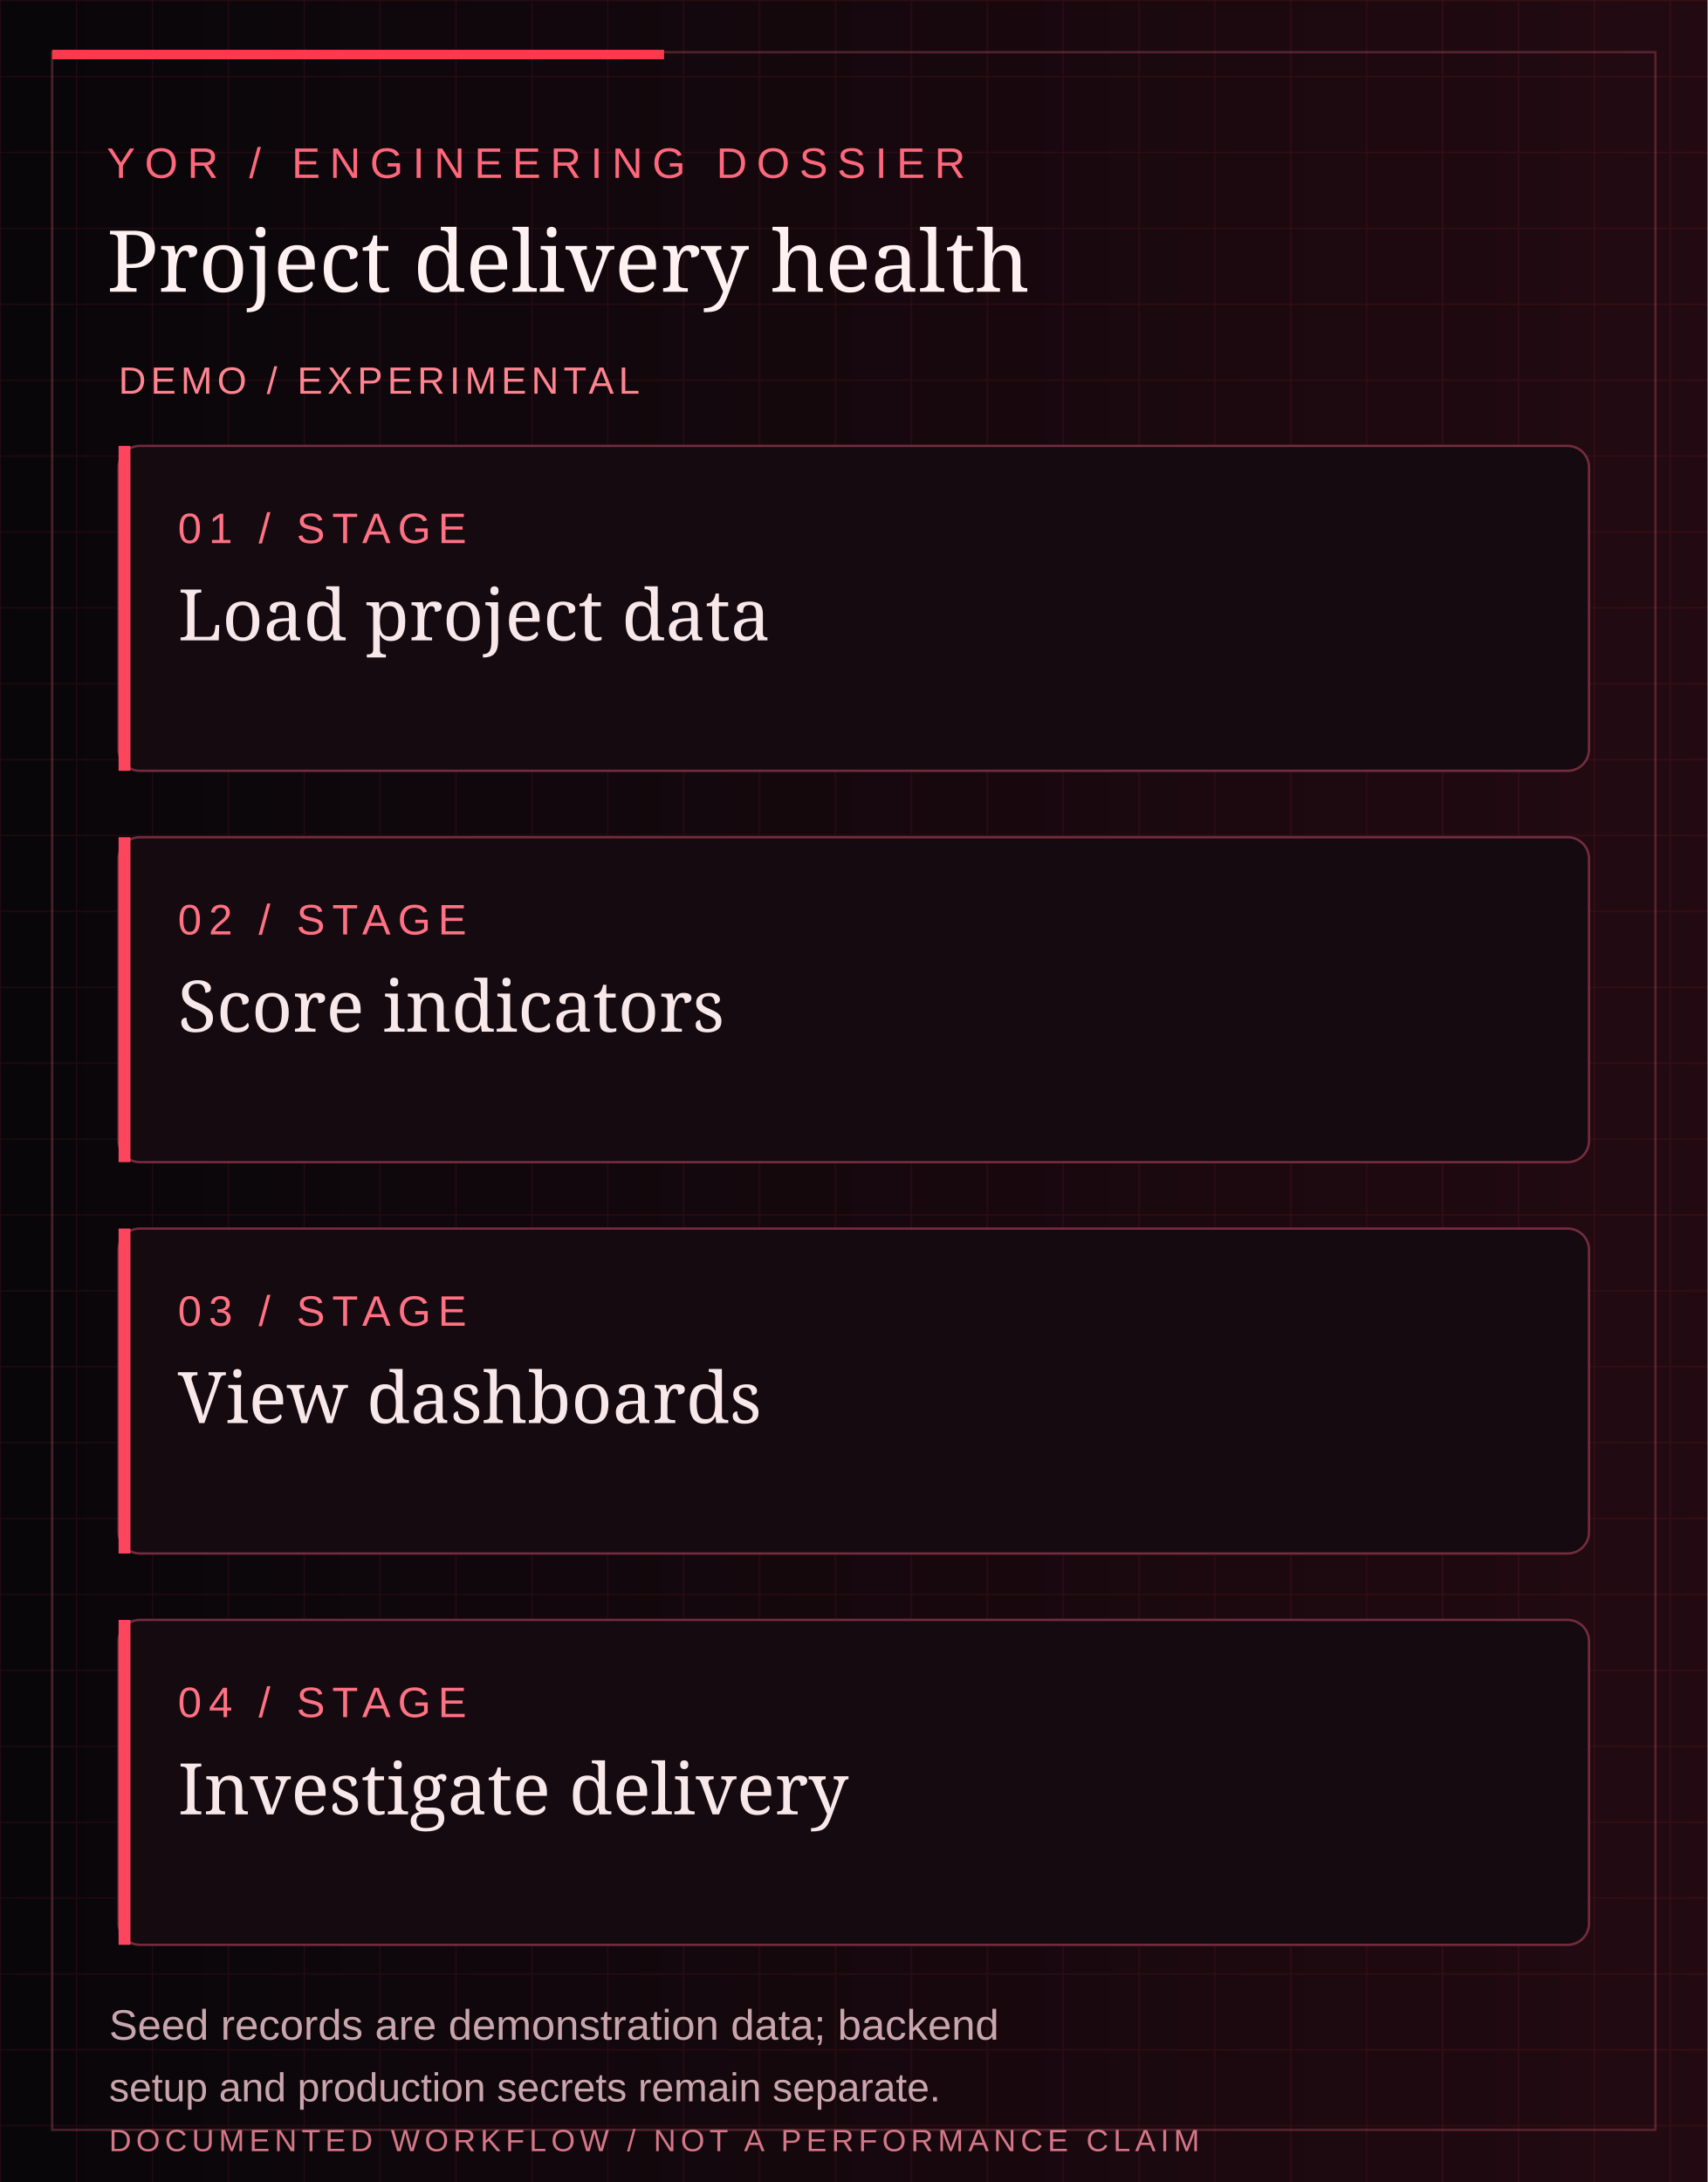
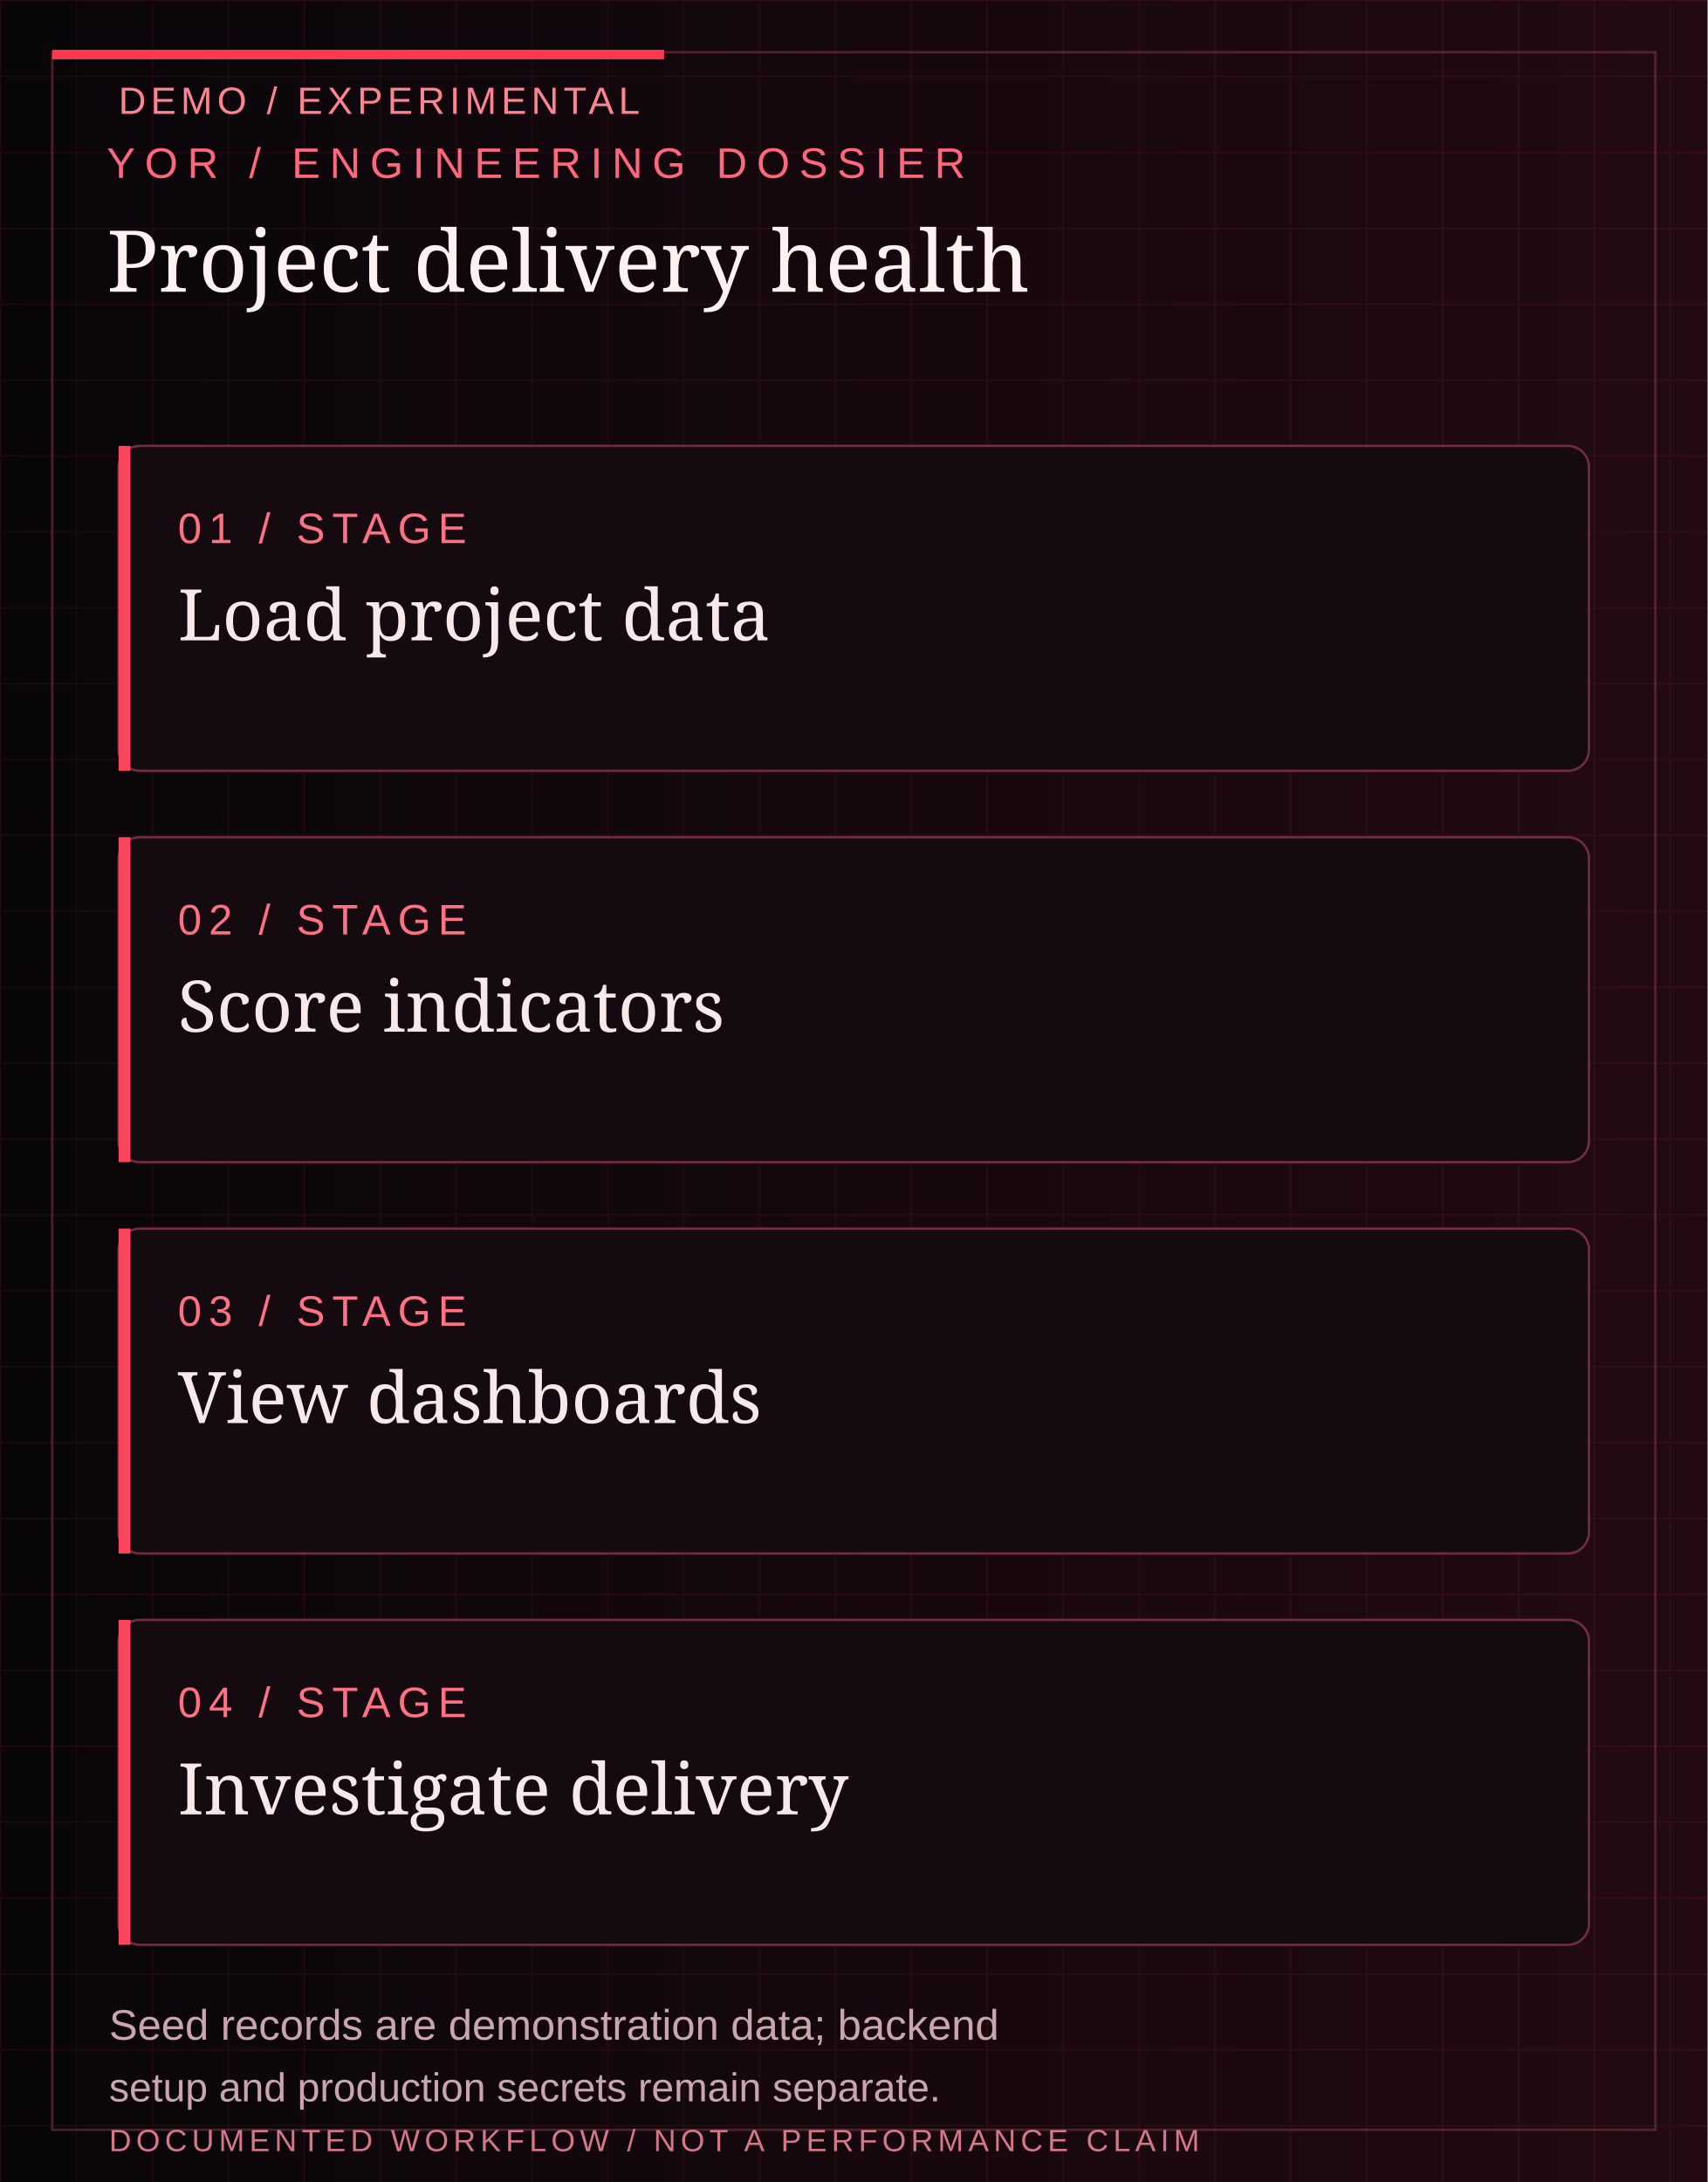
<svg xmlns="http://www.w3.org/2000/svg" width="720" height="920" viewBox="0 0 720 920" role="img">
  <defs>
    <linearGradient id="bg">
      <stop stop-color="#080609" />
      <stop offset="1" stop-color="#230a12" />
    </linearGradient>
    <pattern id="grid" width="32" height="32" patternUnits="userSpaceOnUse">
      <path d="M32 0H0V32" fill="none" stroke="#ff394d" stroke-opacity=".1" />
    </pattern>
  </defs>
  <rect width="720" height="920" fill="url(#bg)" />
  <rect width="720" height="920" fill="url(#grid)" />
  <rect x="22" y="22" width="676" height="876" fill="none" stroke="#a64a59" stroke-opacity=".4" />
  <path d="M22 23 H280" stroke="#ff394d" stroke-width="4" />
  <text x="45" y="75" fill="#ff687c" font-size="18" font-family="Arial" letter-spacing="4">YOR / ENGINEERING DOSSIER</text>
  <text x="45" y="123" font-size="36" fill="#fff1f1" font-family="Georgia">Project delivery health</text>
-   <text x="50" y="166" font-size="16" fill="#ff8491" font-family="Arial" letter-spacing="2">DEMO / EXPERIMENTAL</text>
+   <text x="50" y="48" font-size="16" fill="#ff8491" font-family="Arial" letter-spacing="2">DEMO / EXPERIMENTAL</text>
  <rect x="50" y="188" width="620" height="137" rx="9" fill="#140a10" stroke="#722c3e" />
  <rect x="50" y="188" width="5" height="137" fill="#fd465e" />
  <text x="75" y="229" fill="#ff7183" font-family="Arial" font-size="18" letter-spacing="3">01 / STAGE</text>
  <text x="75" y="270" fill="#f9e8e9" font-family="Georgia" font-size="30">Load project data</text>
  <rect x="50" y="353" width="620" height="137" rx="9" fill="#140a10" stroke="#722c3e" />
  <rect x="50" y="353" width="5" height="137" fill="#fd465e" />
  <text x="75" y="394" fill="#ff7183" font-family="Arial" font-size="18" letter-spacing="3">02 / STAGE</text>
  <text x="75" y="435" fill="#f9e8e9" font-family="Georgia" font-size="30">Score indicators</text>
  <rect x="50" y="518" width="620" height="137" rx="9" fill="#140a10" stroke="#722c3e" />
  <rect x="50" y="518" width="5" height="137" fill="#fd465e" />
  <text x="75" y="559" fill="#ff7183" font-family="Arial" font-size="18" letter-spacing="3">03 / STAGE</text>
  <text x="75" y="600" fill="#f9e8e9" font-family="Georgia" font-size="30">View dashboards</text>
  <rect x="50" y="683" width="620" height="137" rx="9" fill="#140a10" stroke="#722c3e" />
  <rect x="50" y="683" width="5" height="137" fill="#fd465e" />
  <text x="75" y="724" fill="#ff7183" font-family="Arial" font-size="18" letter-spacing="3">04 / STAGE</text>
  <text x="75" y="765" fill="#f9e8e9" font-family="Georgia" font-size="30">Investigate delivery</text>
  <text x="46" y="860" fill="#c9a5ad" font-size="18" font-family="Arial">Seed records are demonstration data; backend</text>
  <text x="46" y="886" fill="#c9a5ad" font-size="17" font-family="Arial">setup and production secrets remain separate.</text>
  <text x="46" y="907" fill="#d47787" font-size="13" font-family="Arial" letter-spacing="2">DOCUMENTED WORKFLOW / NOT A PERFORMANCE CLAIM</text>
</svg>
